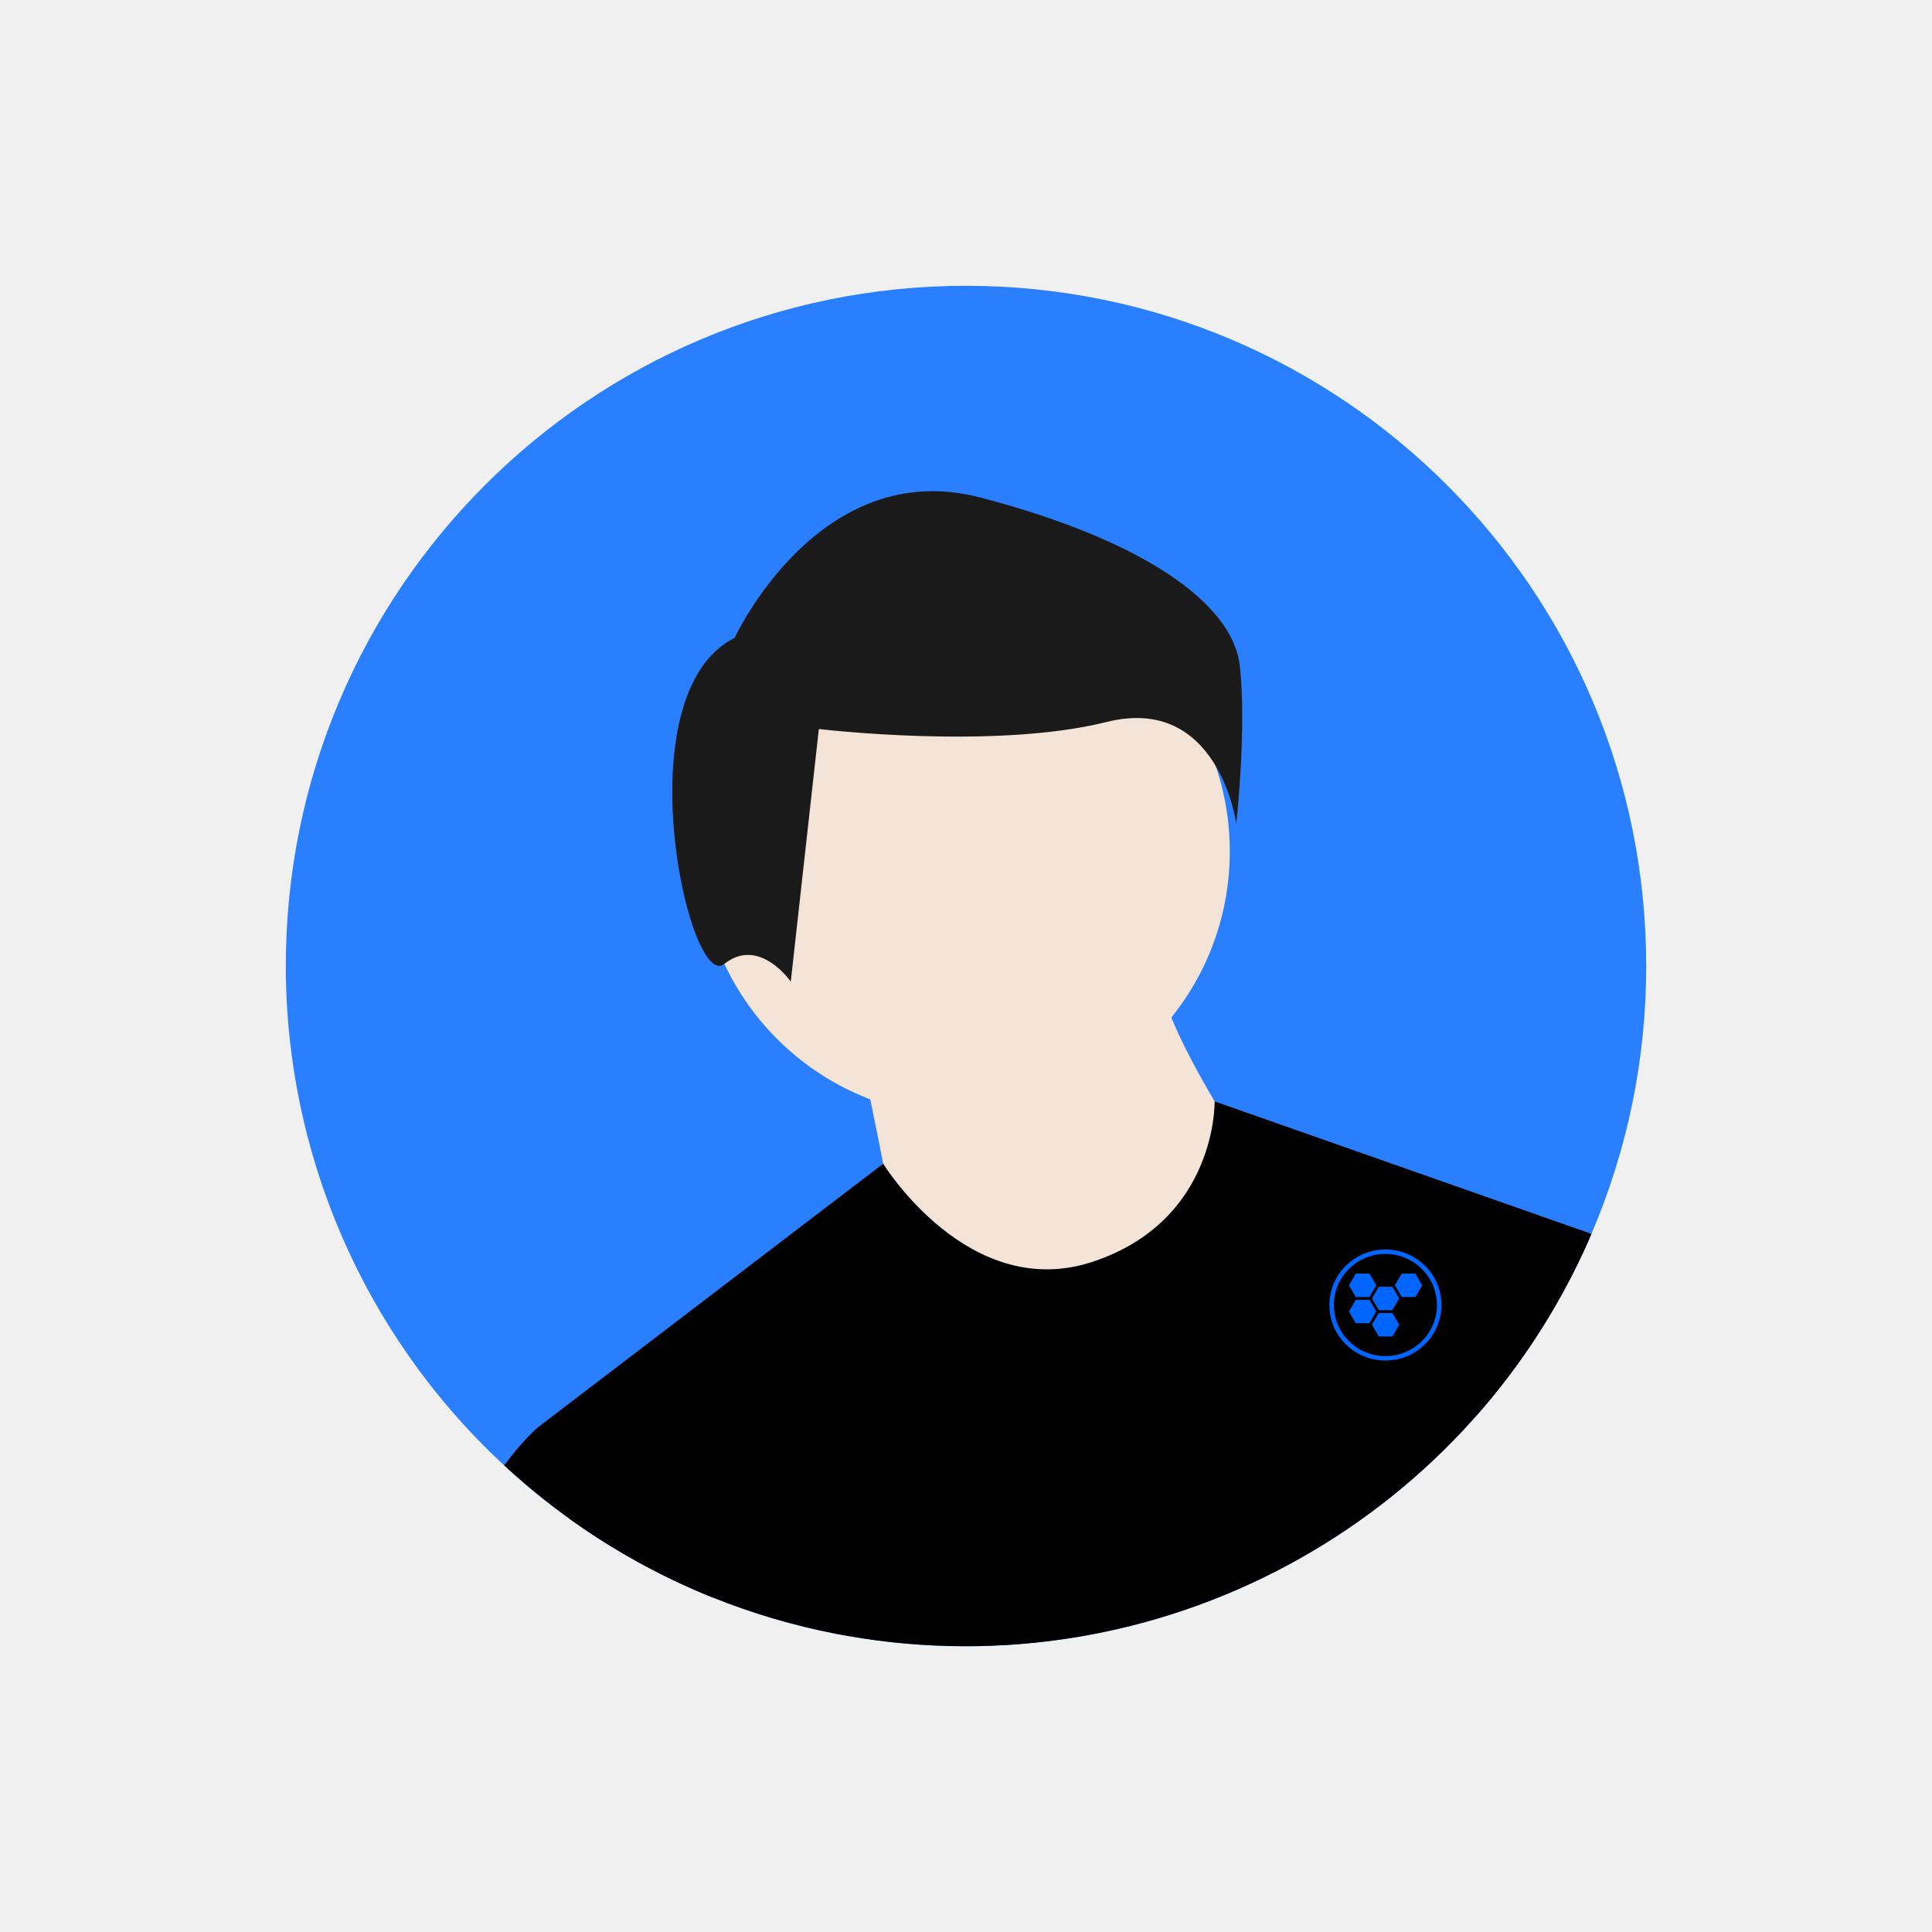
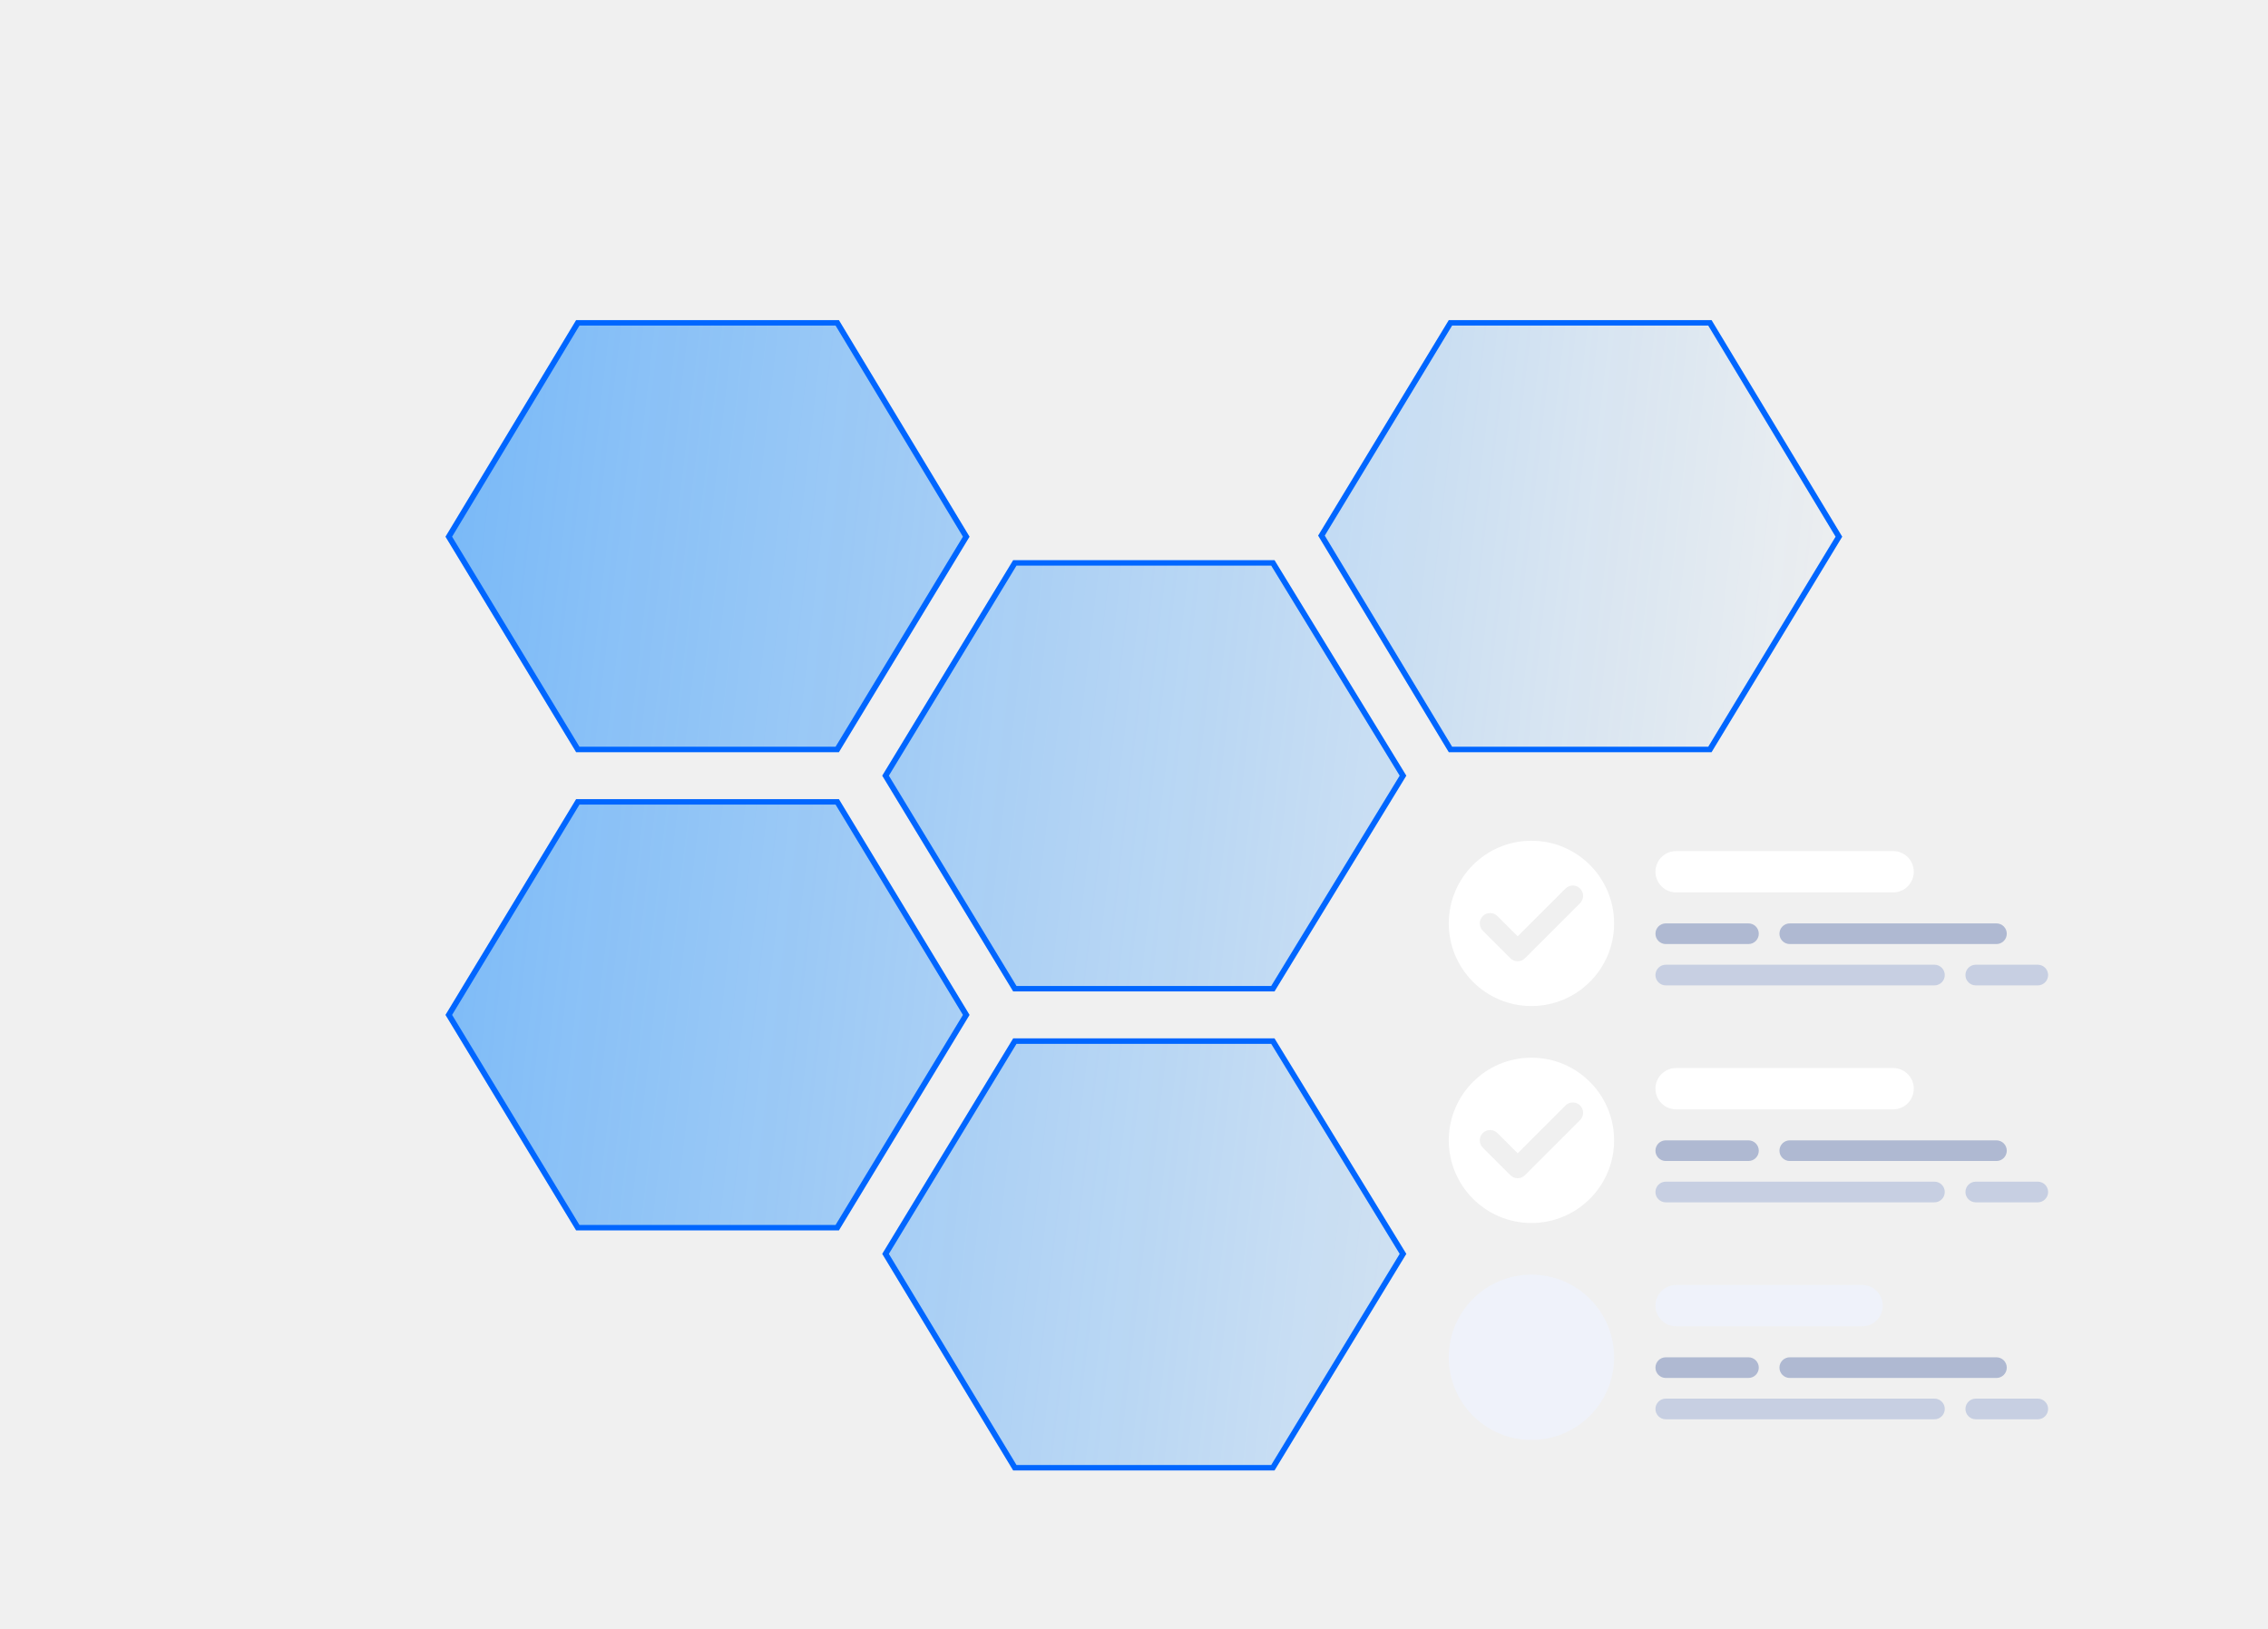
- <svg xmlns="http://www.w3.org/2000/svg" version="1.1" viewBox="0 0 676 676" height="676" width="676" data-name="Layer 1" id="e59edb86-a3bc-4694-8aac-31e565ca5cfc">
-   <defs id="defs1167" />
-   <path style="fill:#2a7fff;stroke-width:0.704" id="path1136" fill="#00b0ff" d="m 576,338 a 237.192,237.192 0 0 1 -19.167,93.721 l -0.789,1.817 A 238.394,238.394 0 0 1 296.702,572.43 q -2.144,-0.38 -4.281,-0.789 A 235.874,235.874 0 0 1 249.37,558.946 q -3.39,-1.363 -6.732,-2.824 c -1.521,-0.662 -3.042,-1.345 -4.549,-2.049 A 238.292,238.292 0 0 1 100,338 C 100,206.558 206.558,100 338,100 c 131.442,0 238,106.558 238,238 z" />
-   <path style="stroke-width:0.704" id="path1146" opacity="0.2" d="m 256.118,270.065 c -4.493,25.347 5.425,48.299 5.425,48.299 0,0 17.202,-18.145 21.695,-43.492 4.493,-25.347 -5.425,-48.299 -5.425,-48.299 0,0 -17.202,18.145 -21.695,43.492 z" />
-   <ellipse ry="92.785" rx="92.785" style="fill:#f4e3d7;stroke-width:0.704" id="circle1152" fill="#d0cde1" cy="297.919" cx="337.511" />
-   <path style="fill:#f4e3d7;stroke-width:0.704" id="path1154" fill="#d0cde1" d="m 301.267,368.958 c 0,0 11.598,55.091 11.598,60.89 0,5.799 55.091,31.895 55.091,31.895 l 49.292,-8.699 17.397,-52.191 c 0,0 -28.995,-43.493 -28.995,-60.89 z" />
-   <path style="fill:#000000;stroke-width:0.704" id="path1156" fill="#2f2e41" d="m 556.833,431.721 -0.789,1.817 A 238.394,238.394 0 0 1 296.702,572.43 q -2.144,-0.38 -4.281,-0.789 A 235.874,235.874 0 0 1 249.37,558.946 q -3.39,-1.363 -6.732,-2.824 c -1.521,-0.662 -3.042,-1.345 -4.549,-2.049 a 237.713,237.713 0 0 1 -38.904,-22.73 l -10.999,-31.905 6.182,-4.718 12.717,-9.71 13.569,-10.358 3.528,-2.697 53.24,-40.643 3.929,-3 27.673,-21.124 0.007,-0.007 c 0,0 29.926,48.762 73.421,34.264 C 425.948,426.947 424.997,385.375 424.997,385.375 Z" />
-   <path style="fill:#1a1a1a;stroke-width:0.704" id="path1158" fill="#2f2e41" d="m 257.049,223.166 c 0,0 29.459,-63.828 85.922,-49.098 56.463,14.729 88.377,36.824 90.831,58.918 2.455,22.094 -1.227,55.235 -1.227,55.235 0,0 -6.137,-45.416 -45.416,-35.596 -39.278,9.82 -100.651,2.455 -100.651,2.455 l -9.82,88.377 c 0,0 -11.047,-15.957 -23.322,-6.137 -12.275,9.82 -35.596,-94.514 3.682,-114.153 z" />
-   <path style="fill:#000000;stroke-width:0.704" id="path1160" fill="#2f2e41" d="m 249.37,558.946 q -3.39,-1.363 -6.732,-2.824 c -1.521,-0.662 -3.042,-1.345 -4.549,-2.049 a 238.588,238.588 0 0 1 -61.676,-41.333 c 6.471,-8.816 11.773,-13.301 11.773,-13.301 h 43.495 l 6.52,21.927 z" />
-   <path style="fill:#000000;stroke-width:0.704" id="path1162" fill="#2f2e41" d="m 518.732,426.947 37.312,6.591 a 237.961,237.961 0 0 1 -39.967,62.366 z" />
-   <ellipse style="stroke-width:0.086" ry="19.421" rx="19.597" id="circle151" cy="456.607" cx="484.683" />
-   <g transform="matrix(0.07655031,0,0,0.07586502,465.1515,437.2013)" id="g935" style="fill:#0066ff">
-     <g id="g933" style="fill:#0066ff">
-       <path d="M 437.02,74.98 C 388.667,26.628 324.38,0 256,0 187.62,0 123.333,26.628 74.98,74.98 26.628,123.333 0,187.62 0,256 0,324.38 26.628,388.667 74.98,437.02 123.333,485.372 187.62,512 256,512 324.38,512 388.667,485.372 437.02,437.02 485.372,388.667 512,324.38 512,256 512,187.62 485.372,123.333 437.02,74.98 Z M 256,491.602 C 126.089,491.602 20.398,385.912 20.398,256 20.398,126.088 126.089,20.398 256,20.398 385.911,20.398 491.602,126.089 491.602,256 491.602,385.911 385.911,491.602 256,491.602 Z" id="path931" style="fill:#0066ff" />
-     </g>
+ <svg xmlns="http://www.w3.org/2000/svg" xmlns:xlink="http://www.w3.org/1999/xlink" width="423.836" height="304.41">
+   <defs>
+     <linearGradient id="A" x1="-506.288" y1="135.105" x2="490.369" y2="244.6" gradientUnits="userSpaceOnUse">
+       <stop offset="0" stop-color="#0684ff" />
+       <stop offset="1" stop-color="#0684ff" stop-opacity="0" />
+     </linearGradient>
+     <path id="B" d="M353.779 166.802h-40.552c-2.133 0-3.862-1.729-3.862-3.862h0c0-2.133 1.729-3.862 3.862-3.862h40.552c2.133 0 3.862 1.729 3.862 3.862h0c0 2.133-1.729 3.862-3.862 3.862z" />
+     <path id="C" d="M286.192 157.147a15.45 15.45 0 0 0-15.448 15.448 15.45 15.45 0 0 0 15.448 15.448 15.45 15.45 0 0 0 15.448-15.448 15.45 15.45 0 0 0-15.448-15.448zm9.089 11.664l-10.299 10.298c-.377.377-.871.566-1.365.566s-.988-.189-1.365-.566l-5.149-5.149a1.93 1.93 0 1 1 2.731-2.731l3.784 3.784 8.934-8.933a1.93 1.93 0 1 1 2.73 2.73z" />
+     <path id="D" d="M373.089 176.457h-38.621a1.93 1.93 0 1 1 0-3.862h38.621a1.93 1.93 0 1 1 0 3.862z" />
+     <path id="E" d="M326.745 176.457h-15.449a1.93 1.93 0 1 1 0-3.862h15.449a1.93 1.93 0 1 1 0 3.862z" />
+     <path id="F" d="M380.813 184.182h-11.586a1.93 1.93 0 1 1 0-3.862h11.586a1.93 1.93 0 1 1 0 3.862z" />
+     <path id="G" d="M361.502 184.182h-50.206a1.93 1.93 0 1 1 0-3.862h50.206a1.93 1.93 0 1 1 0 3.862z" />
+   </defs>
+   <g stroke="#06f" transform="matrix(.531032 0 0 .50472 83.86762 43.88733)" stroke-width="2.026">
+     <path d="M136.7 367.7l45.4-78.8-45.4-78.9H45.4L0 288.9l45.4 78.8z" fill="url(#A)" />
+     <path d="M335.8 200.3L290 121.5h-90.8l-45.5 78.8 45.5 78.9H290z" fill="url(#A)" />
+     <path d="M290 298.6h-90.8l-45.5 78.8 45.5 79.2H290l45.8-79.2z" fill="url(#A)" />
+     <path d="M45.4 190.6h91.3l45.4-78.8-45.4-79.2H45.4L0 111.8z" fill="url(#A)" />
+     <path d="M443.8 32.6h-91.3l-45.4 78.8 45.4 79.2h91.3l45.4-78.8z" fill="url(#A)" />
  </g>
-   <g transform="matrix(0.05233018,0,0,0.05186369,472.005,443.9335)" style="fill:#0066ff" id="g263">
-     <g style="fill:#0066ff" id="g261">
-       <g style="fill:#0066ff" id="g259">
-         <polygon style="fill:#0066ff" id="polygon249" points="0,288.9 45.4,367.7 136.7,367.7 182.1,288.9 136.7,210 45.4,210 " />
-         <polygon style="fill:#0066ff" id="polygon251" points="199.2,279.2 290,279.2 335.8,200.3 290,121.5 199.2,121.5 153.7,200.3 " />
-         <polygon style="fill:#0066ff" id="polygon253" points="290,456.6 335.8,377.4 290,298.6 199.2,298.6 153.7,377.4 199.2,456.6 " />
-         <polygon style="fill:#0066ff" id="polygon255" points="45.4,32.6 0,111.8 45.4,190.6 136.7,190.6 182.1,111.8 136.7,32.6 " />
-         <polygon style="fill:#0066ff" id="polygon257" points="443.8,190.6 489.2,111.8 443.8,32.6 352.5,32.6 307.1,111.4 352.5,190.6 " />
-       </g>
-     </g>
+   <g fill="#fff">
+     <use xlink:href="#B" />
+     <use xlink:href="#C" />
+   </g>
+   <g fill="#afb9d2">
+     <use xlink:href="#D" />
+     <use xlink:href="#E" />
+   </g>
+   <g fill="#c7cfe2">
+     <use xlink:href="#F" />
+     <use xlink:href="#G" />
+   </g>
+   <g fill="#fff">
+     <use xlink:href="#B" y="40.552" />
+     <use xlink:href="#C" y="40.552" />
+   </g>
+   <g fill="#afb9d2">
+     <use xlink:href="#D" y="40.552" />
+     <use xlink:href="#E" y="40.552" />
+   </g>
+   <g fill="#c7cfe2">
+     <use xlink:href="#F" y="40.551" />
+     <use xlink:href="#G" y="40.551" />
+   </g>
+   <path d="M347.985 247.906h-34.758c-2.133 0-3.862-1.729-3.862-3.862h0c0-2.133 1.729-3.862 3.862-3.862h34.759c2.133 0 3.862 1.729 3.862 3.862h0c0 2.133-1.729 3.862-3.862 3.862zm-61.793-9.655a15.45 15.45 0 0 0-15.448 15.448 15.45 15.45 0 0 0 15.448 15.448 15.45 15.45 0 0 0 15.448-15.448 15.45 15.45 0 0 0-15.448-15.448z" fill="#eff2fa" />
+   <g fill="#afb9d2">
+     <use xlink:href="#D" y="81.104" />
+     <use xlink:href="#E" y="81.104" />
+   </g>
+   <g fill="#c7cfe2">
+     <use xlink:href="#F" y="81.103" />
+     <use xlink:href="#G" y="81.103" />
  </g>
</svg>
